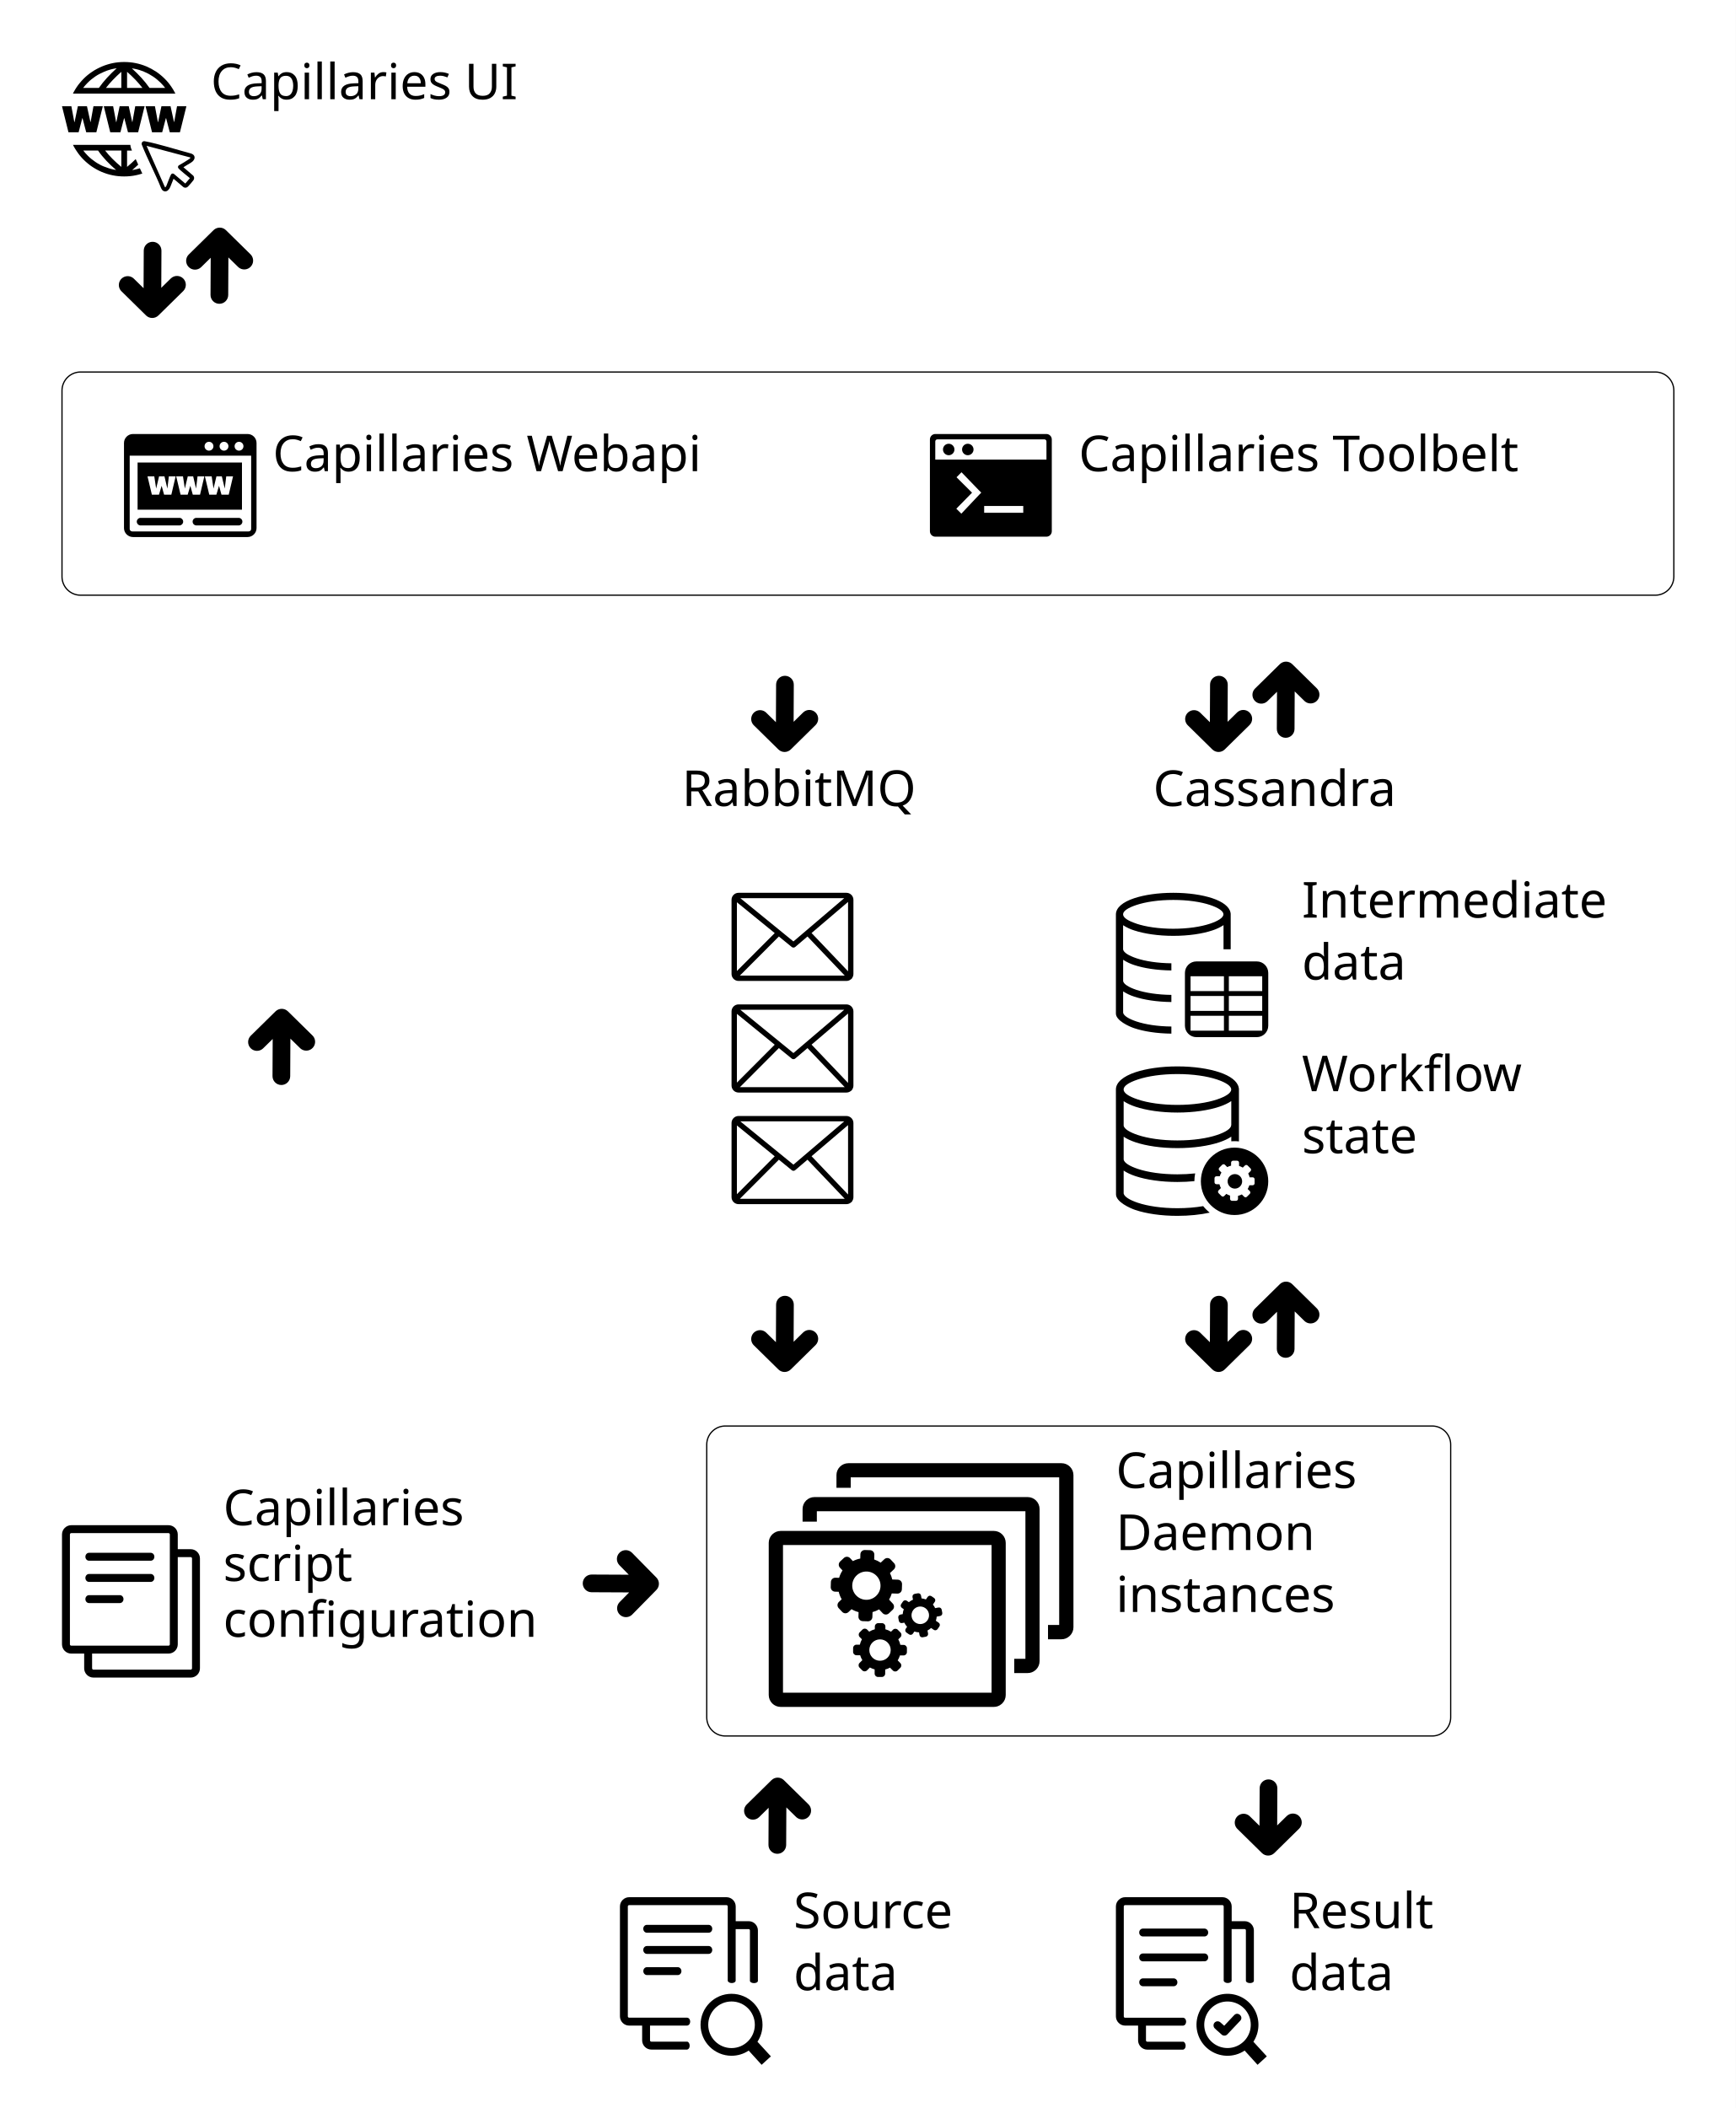
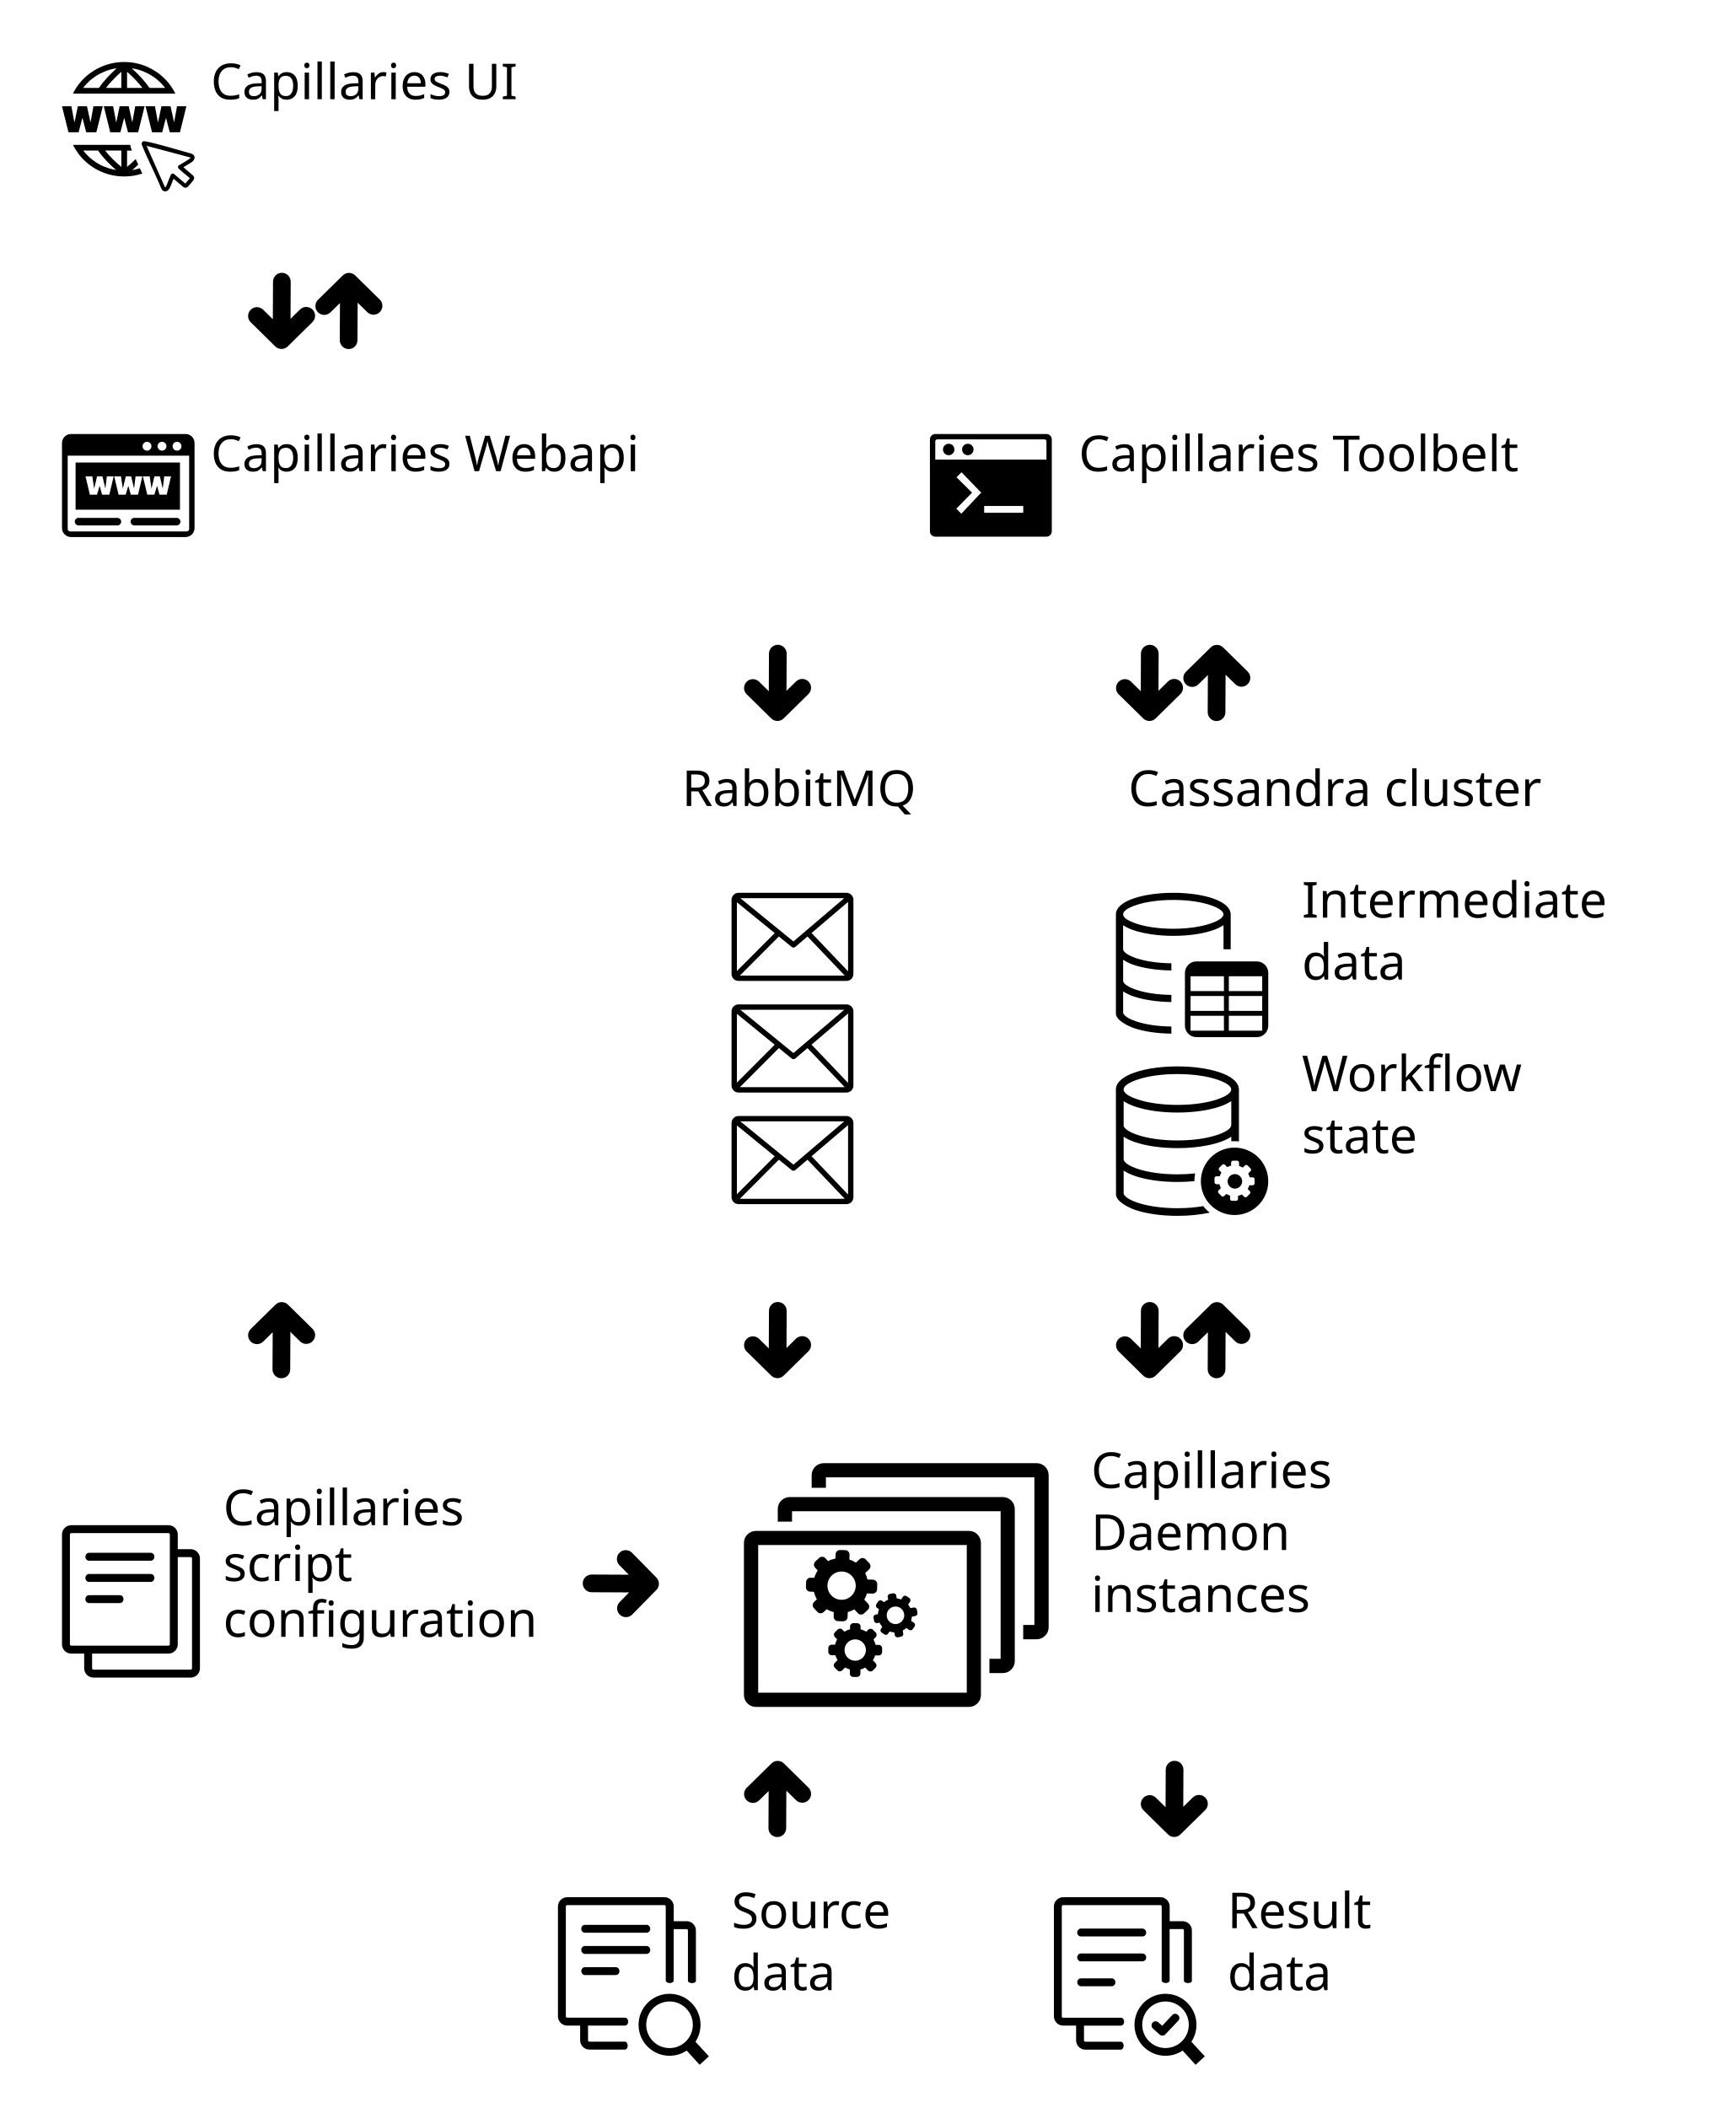
<svg xmlns="http://www.w3.org/2000/svg" xmlns:xlink="http://www.w3.org/1999/xlink" viewBox="0 0 1400 1700">
  <style>
        .small { font: 40px verdana; alignment-baseline:hanging; }
        .large { font: 80px verdana; alignment-baseline:hanging; }
        .small-bold { font: 40px verdana; font-weight:bold; alignment-baseline:hanging; }
        .small-italic { font: 40px verdana; font-style:italic; alignment-baseline:hanging; }
        .small-sans { font: 44px monospace; alignment-baseline:hanging; }
        .small-condensed { font: 42px arial; font-stretch:condensed; alignment-baseline:hanging; }
    </style>
  <defs>
    <g id="documents_search" transform="scale(1.1) translate(0,0)">
      <path d="M81.813,70.818c6.268,0,11.949,2.549,16.066,6.648c4.115,4.117,6.648,9.783,6.648,16.066c0,4.582-1.365,8.865-3.699,12.432 l9.832,10.715l-6.781,6.199l-9.484-10.432c-3.6,2.4-7.932,3.799-12.582,3.799c-6.266,0-11.949-2.549-16.064-6.648 c-4.117-4.117-6.65-9.783-6.65-16.064c0-6.268,2.551-11.949,6.65-16.066C69.863,73.35,75.531,70.818,81.813,70.818L81.813,70.818z M19.784,57.08c-1.445,0-2.649-1.308-2.649-2.89c0-1.617,1.169-2.89,2.649-2.89h22.639c1.445,0,2.649,1.308,2.649,2.89 c0,1.617-1.17,2.89-2.649,2.89H19.784L19.784,57.08z M84.879,17.582h9.496c1.859,0,3.58,0.757,4.783,1.995 c1.238,1.239,1.996,2.925,1.996,4.783v37.031c-0.203,2.121-5.41,2.148-5.85,0V24.359c0-0.275-0.104-0.516-0.275-0.688 c-0.172-0.172-0.412-0.275-0.688-0.275h-9.496v37.995c-0.506,1.924-4.838,2.213-5.814,0V6.778c0-0.275-0.104-0.516-0.275-0.688 c-0.172-0.172-0.414-0.275-0.689-0.275H6.744c-0.275,0-0.517,0.103-0.688,0.275C5.883,6.262,5.78,6.502,5.78,6.778v80.58 c0,0.275,0.103,0.516,0.275,0.688s0.413,0.275,0.688,0.275h42.53c2.929,0.301,3.017,5.365,0,5.814H22.054v10.803 c0,0.275,0.104,0.518,0.275,0.689s0.413,0.275,0.688,0.275h26.256c2.122,0.238,2.805,5.063,0,5.814H23.052 c-1.858,0-3.578-0.758-4.782-1.996c-1.239-1.238-1.996-2.924-1.996-4.783V94.135H6.778c-1.858,0-3.578-0.758-4.782-1.996 C0.757,90.9,0,89.215,0,87.357V6.778C0,4.92,0.757,3.2,1.996,1.995C3.234,0.757,4.92,0,6.778,0h71.324 c1.857,0,3.578,0.757,4.783,1.995c1.238,1.239,1.994,2.925,1.994,4.783V17.582L84.879,17.582L84.879,17.582z M19.749,26.045 c-1.445,0-2.649-1.308-2.649-2.891c0-1.617,1.17-2.89,2.649-2.89h45.278c1.445,0,2.648,1.308,2.648,2.89 c0,1.617-1.168,2.891-2.648,2.891H19.749L19.749,26.045z M19.749,41.563c-1.445,0-2.649-1.308-2.649-2.89 c0-1.617,1.17-2.89,2.649-2.89h45.278c1.445,0,2.648,1.307,2.648,2.89c0,1.617-1.168,2.89-2.648,2.89H19.749L19.749,41.563z M93.891,81.455c-3.09-3.09-7.365-5.008-12.078-5.008c-4.711,0-8.986,1.918-12.076,5.008s-5.01,7.365-5.01,12.078 c0,4.711,1.92,8.986,5.01,12.076s7.365,5.01,12.076,5.01c4.713,0,8.988-1.92,12.078-5.01s5.008-7.365,5.008-12.076 C98.898,88.82,96.98,84.545,93.891,81.455L93.891,81.455L93.891,81.455z" />
    </g>
    <g id="documents" transform="scale(1) translate(0,0)">
      <path d="M21.78,62.8c-1.61,0-2.91-1.43-2.91-3.19c0-1.76,1.3-3.19,2.91-3.19h24.91c1.61,0,2.91,1.43,2.91,3.19 c0,1.76-1.3,3.19-2.91,3.19H21.78L21.78,62.8z M93.37,19.34h10.43c2.05,0,3.92,0.84,5.27,2.19c1.35,1.35,2.19,3.22,2.19,5.27v88.62 c0,2.06-0.84,3.92-2.19,5.27c-1.35,1.35-3.22,2.19-5.27,2.19H25.35c-2.05,0-3.92-0.84-5.27-2.19c-1.35-1.35-2.19-3.21-2.19-5.27 v-11.88H7.46c-2.05,0-3.92-0.84-5.27-2.19C0.84,100,0,98.13,0,96.08V7.46C0,5.4,0.84,3.54,2.19,2.19C3.54,0.84,5.4,0,7.46,0h78.45 c2.05,0,3.92,0.84,5.27,2.19c1.35,1.35,2.19,3.22,2.19,5.27V19.34L93.37,19.34z M24.28,103.54v11.88c0,0.29,0.12,0.56,0.32,0.75 c0.2,0.2,0.46,0.32,0.75,0.32h78.45c0.29,0,0.56-0.12,0.75-0.32c0.2-0.2,0.32-0.46,0.32-0.75V26.8c0-0.29-0.12-0.56-0.32-0.75 c-0.2-0.2-0.46-0.32-0.75-0.32H93.37v70.34c0,2.05-0.84,3.92-2.19,5.27c-1.35,1.35-3.22,2.19-5.27,2.19H24.28L24.28,103.54z M85.91,6.39H7.46c-0.29,0-0.56,0.12-0.75,0.32c-0.2,0.2-0.32,0.46-0.32,0.75v88.62c0,0.29,0.12,0.56,0.32,0.75 c0.2,0.2,0.46,0.32,0.75,0.32h78.45c0.29,0,0.56-0.12,0.75-0.32c0.2-0.2,0.32-0.46,0.32-0.75V7.46c0-0.29-0.12-0.56-0.32-0.75 C86.47,6.51,86.2,6.39,85.91,6.39L85.91,6.39z M21.78,28.64c-1.61,0-2.91-1.43-2.91-3.19c0-1.76,1.3-3.19,2.91-3.19h49.81 c1.61,0,2.91,1.43,2.91,3.19c0,1.76-1.3,3.19-2.91,3.19H21.78L21.78,28.64z M21.78,45.72c-1.61,0-2.91-1.43-2.91-3.19 c0-1.76,1.3-3.19,2.91-3.19h49.81c1.61,0,2.91,1.43,2.91,3.19c0,1.76-1.3,3.19-2.91,3.19H21.78L21.78,45.72z" />
    </g>
    <g id="documents_found" transform="scale(1.1) translate(0,0)">
      <path d="M81.81,70.82a22.72,22.72,0,0,1,19,35.15l9.83,10.71-6.78,6.2L94.4,112.45A22.72,22.72,0,1,1,81.81,70.82ZM72.38,96.06a2.59,2.59,0,0,1-.32-.42,2.34,2.34,0,0,1-.25-.47,3,3,0,0,1,4.34-3.75,2,2,0,0,1,.47.35h0c.83.79,1.09,1,2,1.77l.79.71,7.37-7.85c2.73-2.8,7.08,1.31,4.36,4.18l-9,9.53-.4.42a3,3,0,0,1-4.21.19l0,0c-.2-.19-.41-.39-.63-.58L75.4,98.79c-1.2-1-1.89-1.61-3-2.73ZM19.78,65.28a2.8,2.8,0,0,1-2.64-2.89,2.74,2.74,0,0,1,2.64-2.89H42.42a2.8,2.8,0,0,1,2.65,2.89,2.76,2.76,0,0,1-2.65,2.89Zm65.1-47.7h9.5a6.66,6.66,0,0,1,4.78,2,6.73,6.73,0,0,1,2,4.78v37c-.21,2.12-5.41,2.15-5.85,0v-37a.94.94,0,0,0-1-1H84.85v38c-.51,1.93-4.84,2.21-5.82,0V6.78a1,1,0,0,0-.27-.69,1,1,0,0,0-.69-.27H6.74a1,1,0,0,0-.68.27.93.93,0,0,0-.28.69V87.36a.94.94,0,0,0,1,1H49.27c2.93.3,3,5.37,0,5.82H22.05v10.8a1,1,0,0,0,.28.69,1,1,0,0,0,.69.27H49.27c2.13.24,2.81,5.07,0,5.82H23.05a6.66,6.66,0,0,1-4.78-2,6.73,6.73,0,0,1-2-4.78V94.14H6.78a6.66,6.66,0,0,1-4.78-2,6.73,6.73,0,0,1-2-4.78V6.78A6.66,6.66,0,0,1,2,2,6.71,6.71,0,0,1,6.78,0H78.1a6.7,6.7,0,0,1,4.79,2,6.74,6.74,0,0,1,2,4.78v10.8ZM19.75,28.78a2.8,2.8,0,0,1-2.65-2.89A2.75,2.75,0,0,1,19.75,23H65a2.8,2.8,0,0,1,2.65,2.89A2.76,2.76,0,0,1,65,28.78Zm0,18.25a2.8,2.8,0,0,1-2.65-2.89,2.75,2.75,0,0,1,2.65-2.89H65a2.8,2.8,0,0,1,2.65,2.89A2.76,2.76,0,0,1,65,47ZM93.89,81.46a17.06,17.06,0,1,0,5,12.07,17,17,0,0,0-5-12.07Z" />
    </g>
    <g id="source_data">
      <text x="140" y="25" class="small">Source</text>
      <text x="140" y="75" class="small">data</text>
      <use x="0" y="0" xlink:href="#documents_search" />
    </g>
    <g id="cfg_data">
      <text x="130" y="0" class="small">Capillaries</text>
      <text x="130" y="45" class="small">script</text>
      <text x="130" y="90" class="small">configuration</text>
      <use x="0" y="0" xlink:href="#documents" />
    </g>
    <g id="final_data">
      <text x="140" y="25" class="small">Result</text>
      <text x="140" y="75" class="small">data</text>
      <use x="0" y="0" xlink:href="#documents_found" />
    </g>
    <g id="cogs" transform="scale(.2,.2) translate(0,0)">
      <path fill-rule="evenodd" d="m307.28 396.06-.09 15.75c-.04 7.37-6.06 13.36-13.41 13.34l-14.62-.07c-2.17 7.14-5.24 13.89-9.14 20.08l10.77 10.88c5.19 5.24 5.16 13.75-.05 18.94l-11.18 11.1c-5.26 5.17-13.77 5.14-18.96-.1L239 474.29a83.026 83.026 0 0 1-19.32 7.57l-.09 16.81c-.03 7.35-6.07 13.36-13.45 13.32l-15.74-.06c-7.35-.02-13.36-6.09-13.32-13.45l.06-16.96a84.247 84.247 0 0 1-19.08-7.8l-11.91 11.81c-5.2 5.19-13.72 5.16-18.91-.08l-11.09-11.2c-5.19-5.21-5.16-13.72.06-18.91l11.28-11.15a83.952 83.952 0 0 1-8.8-19.79l-15.15-.07c-7.37-.03-13.38-6.1-13.34-13.45l.08-15.74c.04-7.38 6.07-13.39 13.42-13.35l13.73.06a82.18 82.18 0 0 1 8.36-21.77l-9.11-9.18c-5.19-5.21-5.15-13.76.07-18.95l11.18-11.06c5.25-5.19 13.75-5.16 18.94.07l8.3 8.38c6.95-4.31 14.59-7.57 22.66-9.7l.06-11.39c.03-7.35 6.09-13.34 13.44-13.31l15.75.07c7.36.02 13.36 6.08 13.33 13.44l-.04 11.21c8.14 2.13 15.81 5.5 22.79 9.83l8.17-8.1c5.21-5.15 13.72-5.12 18.91.1l11.08 11.18c5.19 5.22 5.16 13.77-.05 18.94l-8.83 8.72c3.8 6.87 6.65 14.35 8.38 22.24l13.11.06c7.38.04 13.39 6.06 13.35 13.43zM145.58 86.79c31.46.98 56.18 27.28 55.18 58.79-.96 31.46-27.28 56.18-58.77 55.22-31.46-1-56.19-27.32-55.2-58.81.98-31.46 27.28-56.2 58.79-55.2zm96.28 316.88c-.1 23.79-19.51 43.04-43.3 42.9-23.84-.1-43.06-19.47-42.94-43.27.09-23.84 19.51-43.04 43.3-42.94 23.83.09 43.05 19.48 42.94 43.31zm112.82-175.21c19.22-3.55 37.65 9.13 41.21 28.35 3.57 19.2-9.15 37.65-28.35 41.24-19.22 3.54-37.66-9.15-41.21-28.36-3.54-19.22 9.15-37.69 28.35-41.23zM137.87.01l20.82.67c9.71.31 17.44 8.51 17.12 18.25l-.59 19.26c9.36 3.14 18.16 7.48 26.21 12.85l14.79-13.88c7.1-6.67 18.36-6.32 25.01.78l14.27 15.18c6.69 7.09 6.31 18.38-.78 25.04l-15.87 14.9c4.11 8.1 7.29 16.77 9.33 25.85l22.21.7c9.75.3 17.45 8.51 17.17 18.26l-.67 20.82c-.31 9.71-8.51 17.44-18.26 17.12l-22.44-.68c-2.63 8.82-6.34 17.18-10.96 24.92l15.18 16.17c6.66 7.1 6.32 18.36-.78 25.01l-15.18 14.27c-7.1 6.66-18.38 6.31-25.05-.78l-14.33-15.27c-8.23 4.71-17.11 8.42-26.48 10.9l-.63 20.04c-.31 9.75-8.51 17.45-18.26 17.17l-20.79-.67c-9.75-.31-17.47-8.51-17.17-18.26l.58-18.1a110.615 110.615 0 0 1-28.51-11.84l-12.47 11.72c-7.07 6.66-18.35 6.32-25.02-.78l-14.25-15.18c-6.66-7.1-6.32-18.35.78-25.05l11.37-10.68a108.9 108.9 0 0 1-12-30.29l-15.06-.47C7.43 167.65-.27 159.45.01 149.7l.67-20.83c.31-9.71 8.51-17.43 18.25-17.13l14.83.48c3.11-10.71 7.8-20.74 13.79-29.82L37.16 71.34c-6.67-7.07-6.32-18.35.78-25.02l15.18-14.25c7.09-6.66 18.35-6.32 25.04.78l11.21 11.94c9.24-4.77 19.21-8.27 29.7-10.28l.54-17.35c.3-9.73 8.51-17.43 18.26-17.15zm200.67 176.87 12.74-2.35c5.94-1.1 11.68 2.86 12.78 8.8l2.17 11.78c6.09.66 12 2.13 17.6 4.31l7.12-10.38c3.43-4.96 10.28-6.22 15.27-2.8l10.66 7.32c4.96 3.43 6.22 10.28 2.83 15.27l-7.67 11.13c3.58 4.37 6.64 9.21 9.05 14.42l13.57-2.51c5.94-1.1 11.7 2.89 12.8 8.83l2.36 12.69c1.09 5.94-2.86 11.69-8.8 12.79l-13.71 2.55a67.108 67.108 0 0 1-3.36 16.55l11.35 7.8c4.96 3.43 6.25 10.31 2.82 15.27l-7.32 10.66c-3.42 4.96-10.31 6.24-15.27 2.83l-10.72-7.37c-4.36 3.94-9.27 7.32-14.61 10.1l2.27 12.22c1.09 5.94-2.87 11.73-8.8 12.81l-12.73 2.36c-5.9 1.1-11.69-2.86-12.79-8.83l-2.03-11.03a67.976 67.976 0 0 1-18.83-3.42l-6.02 8.73c-3.41 5-10.28 6.25-15.28 2.84l-10.65-7.32c-4.97-3.44-6.26-10.28-2.83-15.28l5.49-7.97a68.21 68.21 0 0 1-11.28-16.78l-9.16 1.69c-5.94 1.1-11.7-2.86-12.8-8.8l-2.36-12.69c-1.09-5.94 2.86-11.72 8.8-12.82l9.05-1.67c.47-6.88 2.01-13.57 4.43-19.86l-7.76-5.34c-4.97-3.42-6.25-10.31-2.82-15.27l7.32-10.64c3.42-5.01 10.31-6.26 15.27-2.84l8.38 5.75c4.97-4.09 10.56-7.55 16.63-10.15l-1.96-10.56c-1.1-5.97 2.86-11.71 8.8-12.82z" />
    </g>
    <g id="layers" transform="scale(2,2) translate(0,0)">
      <path d="M4.84,27.31H90.76a4.77,4.77,0,0,1,3.4,1.41,4.84,4.84,0,0,1,1.41,3.4V93.47a4.75,4.75,0,0,1-1.41,3.39,1.36,1.36,0,0,1-.25.22,4.67,4.67,0,0,1-3.18,1.19H4.81A4.81,4.81,0,0,1,0,93.47V32.12a4.77,4.77,0,0,1,1.41-3.4,4.83,4.83,0,0,1,3.4-1.41Z M89.86,33H5.75V92.53H89.86V33Z" />
      <path d="M32.15,0h85.92a4.77,4.77,0,0,1,3.4,1.41,4.84,4.84,0,0,1,1.41,3.4V66.16a4.75,4.75,0,0,1-1.41,3.39,1.09,1.09,0,0,1-.25.22A4.67,4.67,0,0,1,118,71h-5.38V65.22h4.51V5.71H33.06v4.2H27.31V4.81a4.77,4.77,0,0,1,1.41-3.4A4.84,4.84,0,0,1,32.12,0Z" />
      <path d="M18.5,13.66h85.92a4.75,4.75,0,0,1,3.39,1.41,4.8,4.8,0,0,1,1.41,3.39V79.81a4.77,4.77,0,0,1-1.41,3.4,1.4,1.4,0,0,1-.25.22,4.67,4.67,0,0,1-3.18,1.19H99V78.88h4.51V19.37H19.4v4.2H13.65V18.46a4.81,4.81,0,0,1,4.81-4.8Z" />
    </g>
    <g id="instances">
-       <rect style="fill:transparent; stroke:black;" rx="15" ry="15" x="0" y="0" width="600" height="250" />
      <text x="330" y="50" class="small">Capillaries</text>
      <text x="330" y="100" class="small">Daemon</text>
      <text x="330" y="150" class="small">instances</text>
      <use x="50" y="30" xlink:href="#layers" />
      <use x="100" y="100" xlink:href="#cogs" />
    </g>
    <g id="envelope" transform="scale(.8,.8) translate(0,0)">
      <path d="M7.048,0h108.784c1.939,0,3.701,0.794,4.977,2.069c1.277,1.277,2.07,3.042,2.07,4.979v74.759 c0,1.461-0.451,2.822-1.221,3.951c-0.141,0.365-0.361,0.705-0.662,0.994c-0.201,0.189-0.422,0.344-0.656,0.461 c-1.225,1.021-2.799,1.643-4.508,1.643H7.048c-1.937,0-3.701-0.793-4.979-2.07C0.794,85.51,0,83.748,0,81.807V7.048 c0-1.941,0.792-3.704,2.068-4.979C3.344,0.792,5.107,0,7.048,0L7.048,0z M5.406,78.842l38.124-38.22L5.406,9.538V78.842 L5.406,78.842z M47.729,44.045L8.424,83.449h105.701L76.563,44.051L64.18,54.602l0,0c-0.971,0.83-2.425,0.877-3.453,0.043 L47.729,44.045L47.729,44.045z M80.674,40.549l36.799,38.598V9.198L80.674,40.549L80.674,40.549z M8.867,5.406l53.521,43.639 l51.223-43.639H8.867L8.867,5.406z" />
    </g>
    <g id="queue">
      <text x="0" y="0" class="small">RabbitMQ</text>
      <use x="40" y="70" xlink:href="#envelope" />
      <use x="40" y="160" xlink:href="#envelope" />
      <use x="40" y="250" xlink:href="#envelope" />
    </g>
    <g id="db_inter" transform="scale(1,1) translate(0,0)">
      <path fill-rule="evenodd" d="M16.49,24.88C24.05,27.41,34.57,29,46.26,29S68.48,27.41,76,24.88c6.63-2.22,10.73-4.9,10.73-7.52S82.67,12.06,76,9.84C68.48,7.33,58,5.75,46.27,5.75S24.06,7.33,16.49,9.84c-14.06,4.7-14.46,10.21,0,15ZM64.91,55.34h48.73a9.27,9.27,0,0,1,9.24,9.24v42.58a9.27,9.27,0,0,1-9.24,9.25H64.91a9.27,9.27,0,0,1-9.24-9.25V64.58a9.27,9.27,0,0,1,9.24-9.24ZM91.09,99.18H118v12H91.09v-12Zm-30.89,0H87.13v12H60.2v-12Zm0-31.89H87.13v12H60.2v-12Zm0,15.94H87.13v12H60.2v-12ZM91.09,67.29H118v12H91.09v-12Zm0,15.94H118v12H91.09v-12ZM5.82,45.77c.52,2.45,4.5,4.91,10.68,7,7.22,2.42,17.16,3.95,28.24,4.08v5.77c-11.67-.13-22.25-1.78-30.05-4.39A35.86,35.86,0,0,1,5.84,54V71.27c.52,2.45,4.5,4.91,10.68,7,7.22,2.4,17.15,3.94,28.22,4.07v5.75c-11.67-.14-22.25-1.78-30.05-4.4A36.08,36.08,0,0,1,5.83,79.5V96.75c.52,2.45,4.51,4.91,10.68,7,7.22,2.41,17.16,4,28.23,4.08v5.75c-11.67-.13-22.24-1.78-30-4.4C10.4,107.72,0,103,0,97.38V95.55C0,69.86,0,43.06,0,17.41c0-5.43,5.61-10,14.66-13C22.82,1.68,34,0,46.27,0S69.7,1.68,77.87,4.41s13.64,6.78,14.55,11.53a3,3,0,0,1,.16,1v28.6H86.8V26.09a36.69,36.69,0,0,1-8.93,4.22c-8.15,2.75-19.31,4.41-31.58,4.41S22.83,33,14.66,30.31A36.26,36.26,0,0,1,5.8,26.14V45.77Z" />
    </g>
    <g id="db_wf" transform="scale(1,1) translate(0,0)">
      <path fill-rule="evenodd" d="M95.7,65.5c15.01,0,27.18,12.17,27.18,27.18c0,15.01-12.17,27.18-27.18,27.18 c-15.01,0-27.18-12.17-27.18-27.18C68.52,77.67,80.69,65.5,95.7,65.5L95.7,65.5z M95.96,86.85c3.24,0,5.86,2.63,5.86,5.86 s-2.63,5.86-5.86,5.86s-5.86-2.63-5.86-5.86S92.72,86.85,95.96,86.85L95.96,86.85z M106.25,79.94l2.32,2.32 c0.61,0.61,0.61,1.61,0,2.22l-1.87,1.87c0.52,0.97,0.91,2.02,1.16,3.09h2.42c0.87,0,1.57,0.71,1.57,1.57v3.28 c0,0.86-0.71,1.57-1.57,1.57h-2.64c-0.32,1.06-0.78,2.07-1.37,3l1.71,1.71c0.61,0.61,0.61,1.61,0,2.22l-2.32,2.32 c-0.61,0.61-1.61,0.61-2.22,0l-1.87-1.87c-0.97,0.52-2.02,0.92-3.09,1.16v2.42c0,0.86-0.71,1.57-1.57,1.57l-3.28,0 c-0.86,0-1.57-0.71-1.57-1.57v-2.64c-1.06-0.32-2.07-0.78-3-1.37l-1.71,1.71c-0.61,0.61-1.61,0.61-2.22,0l-2.32-2.32 c-0.61-0.61-0.61-1.61,0-2.22l1.87-1.87c-0.52-0.97-0.91-2.02-1.16-3.09l-2.42,0c-0.86,0-1.57-0.71-1.57-1.57v-3.28 c0-0.86,0.71-1.57,1.57-1.57h2.64c0.32-1.06,0.78-2.07,1.37-3.01l-1.71-1.71c-0.61-0.61-0.61-1.61,0-2.22l2.32-2.32 c0.61-0.61,1.61-0.61,2.22,0l1.87,1.87c0.96-0.52,2-0.91,3.09-1.16v-2.42c0-0.86,0.71-1.57,1.57-1.57h3.28 c0.86,0,1.57,0.71,1.57,1.57v2.64c1.06,0.32,2.07,0.78,3.01,1.37l1.71-1.71C104.64,79.33,105.64,79.33,106.25,79.94L106.25,79.94 L106.25,79.94z M17.69,26.67c8.1,2.71,19.38,4.38,31.91,4.38c12.53,0,23.81-1.67,31.91-4.38c7.11-2.37,11.51-5.25,11.51-8.06 c0-2.81-4.4-5.69-11.51-8.06c-8.1-2.7-19.38-4.38-31.91-4.38c-12.53,0-23.81,1.67-31.91,4.38C2.6,15.59,2.18,21.5,17.69,26.67 L17.69,26.67z M6.24,47.86c0.56,2.62,4.83,5.26,11.45,7.47c8.1,2.71,19.38,4.38,31.91,4.38s23.81-1.67,31.91-4.38 c7.11-2.37,11.51-5.25,11.51-8.06h0.03v-19.3c-2.53,1.73-5.78,3.26-9.59,4.53c-8.73,2.91-20.71,4.72-33.86,4.72 c-13.16,0-25.13-1.8-33.86-4.72c-3.77-1.26-6.98-2.76-9.49-4.47V47.86L6.24,47.86z M63.3,92.54c-4.35,0.44-8.95,0.67-13.7,0.67 c-13.16,0-25.13-1.8-33.86-4.72c-3.77-1.26-6.98-2.76-9.49-4.47v18.49c0.56,2.62,4.83,5.26,11.45,7.47 c8.1,2.7,19.38,4.38,31.91,4.38c7.52,0,14.58-0.6,20.78-1.67c1.56,1.94,3.33,3.7,5.29,5.24c-7.53,1.65-16.49,2.6-26.07,2.6 c-13.16,0-25.13-1.8-33.86-4.72c-4.6-1.54-15.67-6.58-15.67-12.62c0-0.71,0-1.3,0-1.98C0.06,73.69,0,46.15,0,18.61 c0-5.76,6.01-10.65,15.73-13.9C24.46,1.8,36.44,0,49.6,0c13.16,0,25.13,1.8,33.86,4.72c8.85,2.95,14.62,7.27,15.59,12.37 c0.12,0.32,0.18,0.67,0.18,1.04v42.37c-1.2-0.14-2.42-0.21-3.66-0.21c-0.85,0-1.68,0.03-2.51,0.1v-3.74 c-2.53,1.73-5.78,3.26-9.59,4.53c-8.73,2.91-20.71,4.72-33.86,4.72c-13.16,0-25.13-1.8-33.86-4.72c-3.77-1.26-6.98-2.76-9.49-4.47 v18.49c0.56,2.62,4.83,5.26,11.45,7.47c8.1,2.7,19.38,4.38,31.91,4.38c5.01,0,9.82-0.27,14.31-0.76 C63.51,88.3,63.3,90.4,63.3,92.54L63.3,92.54z" />
    </g>
    <g id="intermediate_db">
      <text x="150" y="20" class="small">Intermediate</text>
      <text x="150" y="70" class="small">data</text>
      <use x="0" y="0" xlink:href="#db_inter" />
    </g>
    <g id="wf_db">
      <text x="150" y="20" class="small">Workflow</text>
      <text x="150" y="70" class="small">state</text>
      <use x="0" y="0" xlink:href="#db_wf" />
    </g>
    <g id="cassandra">
-       <text x="30" y="0" class="small">Cassandra</text>
+       <text x="10" y="0" class="small">Cassandra cluster</text>
      <use x="0" y="70" xlink:href="#intermediate_db" />
      <use x="0" y="210" xlink:href="#wf_db" />
    </g>
    <g id="cmdline" transform="scale(0.8) translate(0,0)">
      <path style="fill-rule:evenodd;clip-rule:evenodd;" d="M5.47,0h111.93c3.01,0,5.47,2.46,5.47,5.47v92.58c0,3.01-2.46,5.47-5.47,5.47H5.47 c-3.01,0-5.47-2.46-5.47-5.47V5.47C0,2.46,2.46,0,5.47,0L5.47,0z M31.84,38.55l17.79,18.42l2.14,2.13l-2.12,2.16L31.68,80.31 l-5.07-5l15.85-16.15L26.81,43.6L31.84,38.55L31.84,38.55z M94.1,79.41H54.69v-6.84H94.1V79.41L94.1,79.41z M38.19,9.83 c3.19,0,5.78,2.59,5.78,5.78s-2.59,5.78-5.78,5.78c-3.19,0-5.78-2.59-5.78-5.78S35,9.83,38.19,9.83L38.19,9.83z M18.95,9.83 c3.19,0,5.78,2.59,5.78,5.78s-2.59,5.78-5.78,5.78c-3.19,0-5.78-2.59-5.78-5.78S15.75,9.83,18.95,9.83L18.95,9.83z M7.49,5.41 h107.91c1.15,0,2.09,0.94,2.09,2.09v18.32H5.4V7.5C5.4,6.35,6.34,5.41,7.49,5.41L7.49,5.41z" />
    </g>
    <g id="toolbelt">
      <text x="120" y="30" class="small">Capillaries Toolbelt</text>
      <use x="0" y="0" xlink:href="#cmdline" />
    </g>
    <g id="webservice" transform="scale(0.87) translate(0,0)">
      <path style="fill-rule:evenodd;clip-rule:evenodd;" d="M12.6,26.42h96.77V70.15H12.6V26.42ZM25.85,56.24l-4.06-17h6.3L29.82,50.6l2.7-11.33h5L40.21,50.6l1.38-11.33h6.3l-4,17H37.18L34.89,48l-2.43,8.22Zm26.6,0-4.06-17h6.3L56.42,50.6l2.71-11.33h5L66.81,50.6l1.38-11.33h6.3l-4,17H63.79L61.49,48l-2.43,8.22Zm26.6,0L75,39.27h6.3L83,50.6l2.71-11.33h5L93.41,50.6l1.38-11.33h6.3l-4,17H90.39L88.09,48l-2.43,8.22ZM8.32,0H114.56a8.34,8.34,0,0,1,8.32,8.32V87.19a8.35,8.35,0,0,1-8.32,8.32H8.32A8.34,8.34,0,0,1,0,87.19V8.32A8.34,8.34,0,0,1,8.32,0ZM118,20.1H5.29V88a2.29,2.29,0,0,0,2.3,2.3h108a2.29,2.29,0,0,0,2.3-2.3V20.1ZM106.64,7.22a4.11,4.11,0,1,1-4.11,4.11,4.11,4.11,0,0,1,4.11-4.11Zm-27.84,0a4.11,4.11,0,1,1-4.11,4.11A4.11,4.11,0,0,1,78.8,7.22Zm13.92,0a4.11,4.11,0,1,1-4.11,4.11,4.11,4.11,0,0,1,4.11-4.11ZM66.87,84.74a3.51,3.51,0,0,1,0-7h39.65a3.51,3.51,0,0,1,0,7ZM15,84.74a3.52,3.52,0,0,1,0-7H51.72a3.52,3.52,0,0,1,0,7Z" />
    </g>
    <g id="webapi">
      <text x="120" y="30" class="small">Capillaries Webapi</text>
      <use x="0" y="0" xlink:href="#webservice" />
    </g>
-     <g id="webapi_and_toolbelt">
-       <rect style="fill:transparent; stroke:black;" rx="15" ry="15" x="0" y="0" width="1300" height="180" />
-       <use x="50" y="50" xlink:href="#webapi" />
-       <use x="700" y="50" xlink:href="#toolbelt" />
-     </g>
    <g id="www" transform="scale(0.87) translate(0,0)">
      <path d="M70.63,95.17q-2.62,2.52-5.56,5l.54-.09,1.69-.3h0a46.44,46.44,0,0,0,4.54-1.16l.34-.1,1.07,2.29,1.2,2.58-1.07.34a51.79,51.79,0,0,1-5.08,1.3q-2.58.53-5.25.79c-1.78.17-3.59.26-5.42.26s-3.62-.09-5.4-.26-3.52-.44-5.25-.79a47.41,47.41,0,0,1-5-1.26A51.35,51.35,0,0,1,37.13,102L37,102l-.09-.06q-2.34-1-4.55-2.21c-1.53-.82-3-1.72-4.44-2.67a45.3,45.3,0,0,1-4-3c-1.33-1.09-2.59-2.24-3.8-3.44v0a46.1,46.1,0,0,1-3.4-3.73,49.84,49.84,0,0,1-3-4.08A51.23,51.23,0,0,1,11,78.4c-.29-.53-.57-1.07-.84-1.61H63.36a13.65,13.65,0,0,0,.6,3c.09.27.18.55.29.82l.62,1.52H60.33V97.24c2.88-2.4,5.54-4.81,8-7.23.77,1.72,1.56,3.44,2.35,5.16ZM6,65.14,0,41H8.68l2.76,14.72h.19L14.71,41h8.43l3.21,14.59h.18L29.18,41h8.67l-6,24.15H22.45l-3.4-13H18.8l-3.39,13Zm38.73,0L38.74,41h8.67l2.77,14.72h.19L53.45,41h8.43l3.21,14.59h.18L67.91,41h8.68l-6,24.15H61.18l-3.39-13h-.25l-3.4,13Zm38.74,0L77.48,41h8.67l2.77,14.72h.18L92.19,41h8.43l3.21,14.59H104L106.65,41h8.68l-6,24.15H99.92l-3.39-13h-.25l-3.4,13Zm33.12,50.49a3.12,3.12,0,0,1-.9.61l0,0a3.32,3.32,0,0,1-1.05.27,3.2,3.2,0,0,1-1.23-.14,3.09,3.09,0,0,1-1.08-.59l-8.91-7.56-3,7.51a10.46,10.46,0,0,1-.91,1.73,7.39,7.39,0,0,1-1.16,1.35,3.67,3.67,0,0,1-5.76-.63,7.05,7.05,0,0,1-.71-1.25C86.51,103.51,79.32,90.13,74,76.68a2.39,2.39,0,0,1,2.65-3.25c12.89,2.39,29.58,7.83,42.69,11.31,4.07,1.07,4.73,4.66,1.72,7.44a9,9,0,0,1-1.56,1.17c-2.31,1.31-4.65,2.82-6.93,4.21l8.87,7.6a3.2,3.2,0,0,1,.76,1l0,.06a3,3,0,0,1,.3,1.13v0a3.6,3.6,0,0,1-.13,1.18,3.56,3.56,0,0,1-.55,1.08,71.32,71.32,0,0,1-5.17,6Zm-2.29-2.95,4.29-5c-1.89-1.63-9.95-7.91-10.83-9.43a1.84,1.84,0,0,1,.65-2.49c2.8-1.56,6.42-3.74,9.08-5.52a6.18,6.18,0,0,0,.94-.68,3.47,3.47,0,0,0,.58-.67l.12-.23-.24-.14a3.51,3.51,0,0,0-.58-.2L78.42,77.71l16.76,37.76a4.08,4.08,0,0,0,.29.53l.17.22.21-.15a3.06,3.06,0,0,0,.57-.68,5.72,5.72,0,0,0,.52-1c1.26-3.08,2.68-7.28,4.15-10.12l.18-.25a1.83,1.83,0,0,1,2.58-.21l10.49,8.89ZM50.29,100.2a112.82,112.82,0,0,1-9.15-8.66,81.1,81.1,0,0,1-7.72-9.45H19.74c.56.75,1.15,1.47,1.76,2.17.76.88,1.56,1.74,2.39,2.57q1.63,1.64,3.38,3.06a44.79,44.79,0,0,0,3.65,2.71A44.28,44.28,0,0,0,34.86,95q2,1.11,4.26,2l.08,0,.06,0c1.41.59,2.85,1.12,4.31,1.57a42.08,42.08,0,0,0,4.52,1.14c.56.11,1.13.21,1.69.3l.51.08ZM19.68,24H34.21a91.67,91.67,0,0,1,7.58-9.41,123.79,123.79,0,0,1,8.9-8.8l-.77.11c-.63.1-1.25.21-1.86.34h0a46.11,46.11,0,0,0-4.56,1.16,41.55,41.55,0,0,0-4.4,1.63q-2.21.94-4.24,2t-4,2.38a44.79,44.79,0,0,0-3.65,2.71c-1.17.95-2.29,2-3.38,3.06-.83.83-1.63,1.69-2.39,2.57-.62.71-1.22,1.44-1.79,2.2Zm45-18.17q4.89,4.39,8.87,8.76A90.07,90.07,0,0,1,81.12,24h14.5c-.56-.74-1.15-1.47-1.76-2.17-.75-.87-1.56-1.73-2.4-2.57q-1.63-1.63-3.37-3.06a44.2,44.2,0,0,0-3.65-2.71q-1.89-1.27-3.94-2.38T76.24,9.09L76.15,9l0,0c-1.42-.59-2.86-1.12-4.32-1.57A42.69,42.69,0,0,0,67.27,6.3h0C66.63,6.17,66,6.06,65.39,6l-.7-.11ZM47,1.05Q49.58.52,52.25.26C54,.09,55.84,0,57.66,0s3.62.09,5.41.26,3.52.44,5.25.79a48.07,48.07,0,0,1,5,1.27A51.27,51.27,0,0,1,78.2,4.09l.11,0,.09.05Q80.74,5.2,83,6.4h0c1.52.83,3,1.72,4.42,2.66a46.8,46.8,0,0,1,4,3q2,1.63,3.79,3.44l0,0a47.85,47.85,0,0,1,3.4,3.73,49.84,49.84,0,0,1,3,4.08c1,1.42,1.84,2.88,2.66,4.39.29.53.57,1.07.84,1.61h-95c.28-.54.56-1.09.85-1.62.82-1.51,1.71-3,2.64-4.38s1.93-2.74,3-4,2.24-2.6,3.44-3.8l0,0a49.93,49.93,0,0,1,3.73-3.4,50.63,50.63,0,0,1,4.09-3c1.41-1,2.88-1.84,4.38-2.65S35.39,4.85,37,4.17a48.92,48.92,0,0,1,5-1.82A51.79,51.79,0,0,1,47,1.05ZM60.33,9.11V24H74.56a95,95,0,0,0-6.37-7.4q-3.57-3.73-7.86-7.52ZM55,97.24V82.09H40a82.53,82.53,0,0,0,6.67,7.56A112.06,112.06,0,0,0,55,97.24ZM55,24V9.11q-4.29,3.78-7.86,7.52A95,95,0,0,0,40.77,24Z" />
    </g>
    <g id="ui">
      <text x="120" y="30" class="small">Capillaries UI</text>
      <use x="0" y="0" xlink:href="#www" />
    </g>
    <g id="arrow_right" transform="scale(.5,.5)">
      <path d="M58.94,24.28a14.27,14.27,0,0,1,20.35-20l39.49,40.16a14.28,14.28,0,0,1,0,20L80.09,103.79a14.27,14.27,0,1,1-20.35-20L74.82,68.41l-60.67-.29a14.27,14.27,0,0,1,.24-28.54l59.85.28L58.94,24.28Z" />
    </g>
-     <g id="arrow_down" transform="scale(.5,.5) rotate(90) translate(-50,0)">
-       <path d="M58.94,24.28a14.27,14.27,0,0,1,20.35-20l39.49,40.16a14.28,14.28,0,0,1,0,20L80.09,103.79a14.27,14.27,0,1,1-20.35-20L74.82,68.41l-60.67-.29a14.27,14.27,0,0,1,.24-28.54l59.85.28L58.94,24.28Z" />
+     <g id="arrow_left" transform="rotate(180) translate(-61.5,-54.25)">
+       <use x="0" y="0" xlink:href="#arrow_right" />
    </g>
-     <g id="arrow_up" transform="scale(.5,.5) rotate(270)  translate(-50,0)">
-       <path d="M58.94,24.28a14.27,14.27,0,0,1,20.35-20l39.49,40.16a14.28,14.28,0,0,1,0,20L80.09,103.79a14.27,14.27,0,1,1-20.35-20L74.82,68.41l-60.67-.29a14.27,14.27,0,0,1,.24-28.54l59.85.28L58.94,24.28Z" />
+     <g id="arrow_down" transform="rotate(90) translate(0,-54.25)">
+       <use x="0" y="0" xlink:href="#arrow_right" />
    </g>
-     <g id="arrow_up_down">
+     <g id="arrow_up" transform="rotate(270) translate(-61.5,0)">
+       <use x="0" y="0" xlink:href="#arrow_right" />
+     </g>
+     <g id="arrow_down_up">
      <use x="0" y="0" xlink:href="#arrow_down" />
-       <use x="0" y="0" xlink:href="#arrow_up" />
-     </g>
-     <g id="queue_db_with_arrows">
-       <use x="110" y="0" xlink:href="#arrow_down" />
-       <use x="460" y="0" xlink:href="#arrow_up_down" />
-       <use x="0" y="80" xlink:href="#queue" />
-       <use x="350" y="80" xlink:href="#cassandra" />
-       <use x="110" y="500" xlink:href="#arrow_down" />
-       <use x="460" y="500" xlink:href="#arrow_up_down" />
+       <use x="54.25" y="0" xlink:href="#arrow_up" />
    </g>
  </defs>
  <rect fill="white" x="0" y="0" width="1400" height="1700" />
  <use x="50" y="50" xlink:href="#ui" />
-   <use x="150" y="220" xlink:href="#arrow_up_down" />
-   <use x="50" y="300" xlink:href="#webapi_and_toolbelt" />
-   <use x="200" y="850" xlink:href="#arrow_up" />
-   <use x="550" y="570" xlink:href="#queue_db_with_arrows" />
+   <use x="200" y="220" xlink:href="#arrow_down_up" />
+   <use x="50" y="350" xlink:href="#webapi" />
+   <use x="750" y="350" xlink:href="#toolbelt" />
+   <use x="200" y="1050" xlink:href="#arrow_up" />
+   <use x="600" y="520" xlink:href="#arrow_down" />
+   <use x="900" y="520" xlink:href="#arrow_down_up" />
+   <use x="550" y="650" xlink:href="#queue" />
+   <use x="900" y="650" xlink:href="#cassandra" />
+   <use x="600" y="1050" xlink:href="#arrow_down" />
+   <use x="900" y="1050" xlink:href="#arrow_down_up" />
  <use x="50" y="1230" xlink:href="#cfg_data" />
  <use x="470" y="1250" xlink:href="#arrow_right" />
-   <use x="570" y="1150" xlink:href="#instances" />
-   <use x="600" y="1470" xlink:href="#arrow_up" />
-   <use x="1050" y="1460" xlink:href="#arrow_down" />
-   <use x="500" y="1530" xlink:href="#source_data" />
-   <use x="900" y="1530" xlink:href="#final_data" />
+   <use x="550" y="1150" xlink:href="#instances" />
+   <use x="600" y="1420" xlink:href="#arrow_up" />
+   <use x="920" y="1420" xlink:href="#arrow_down" />
+   <use x="450" y="1530" xlink:href="#source_data" />
+   <use x="850" y="1530" xlink:href="#final_data" />
</svg>
